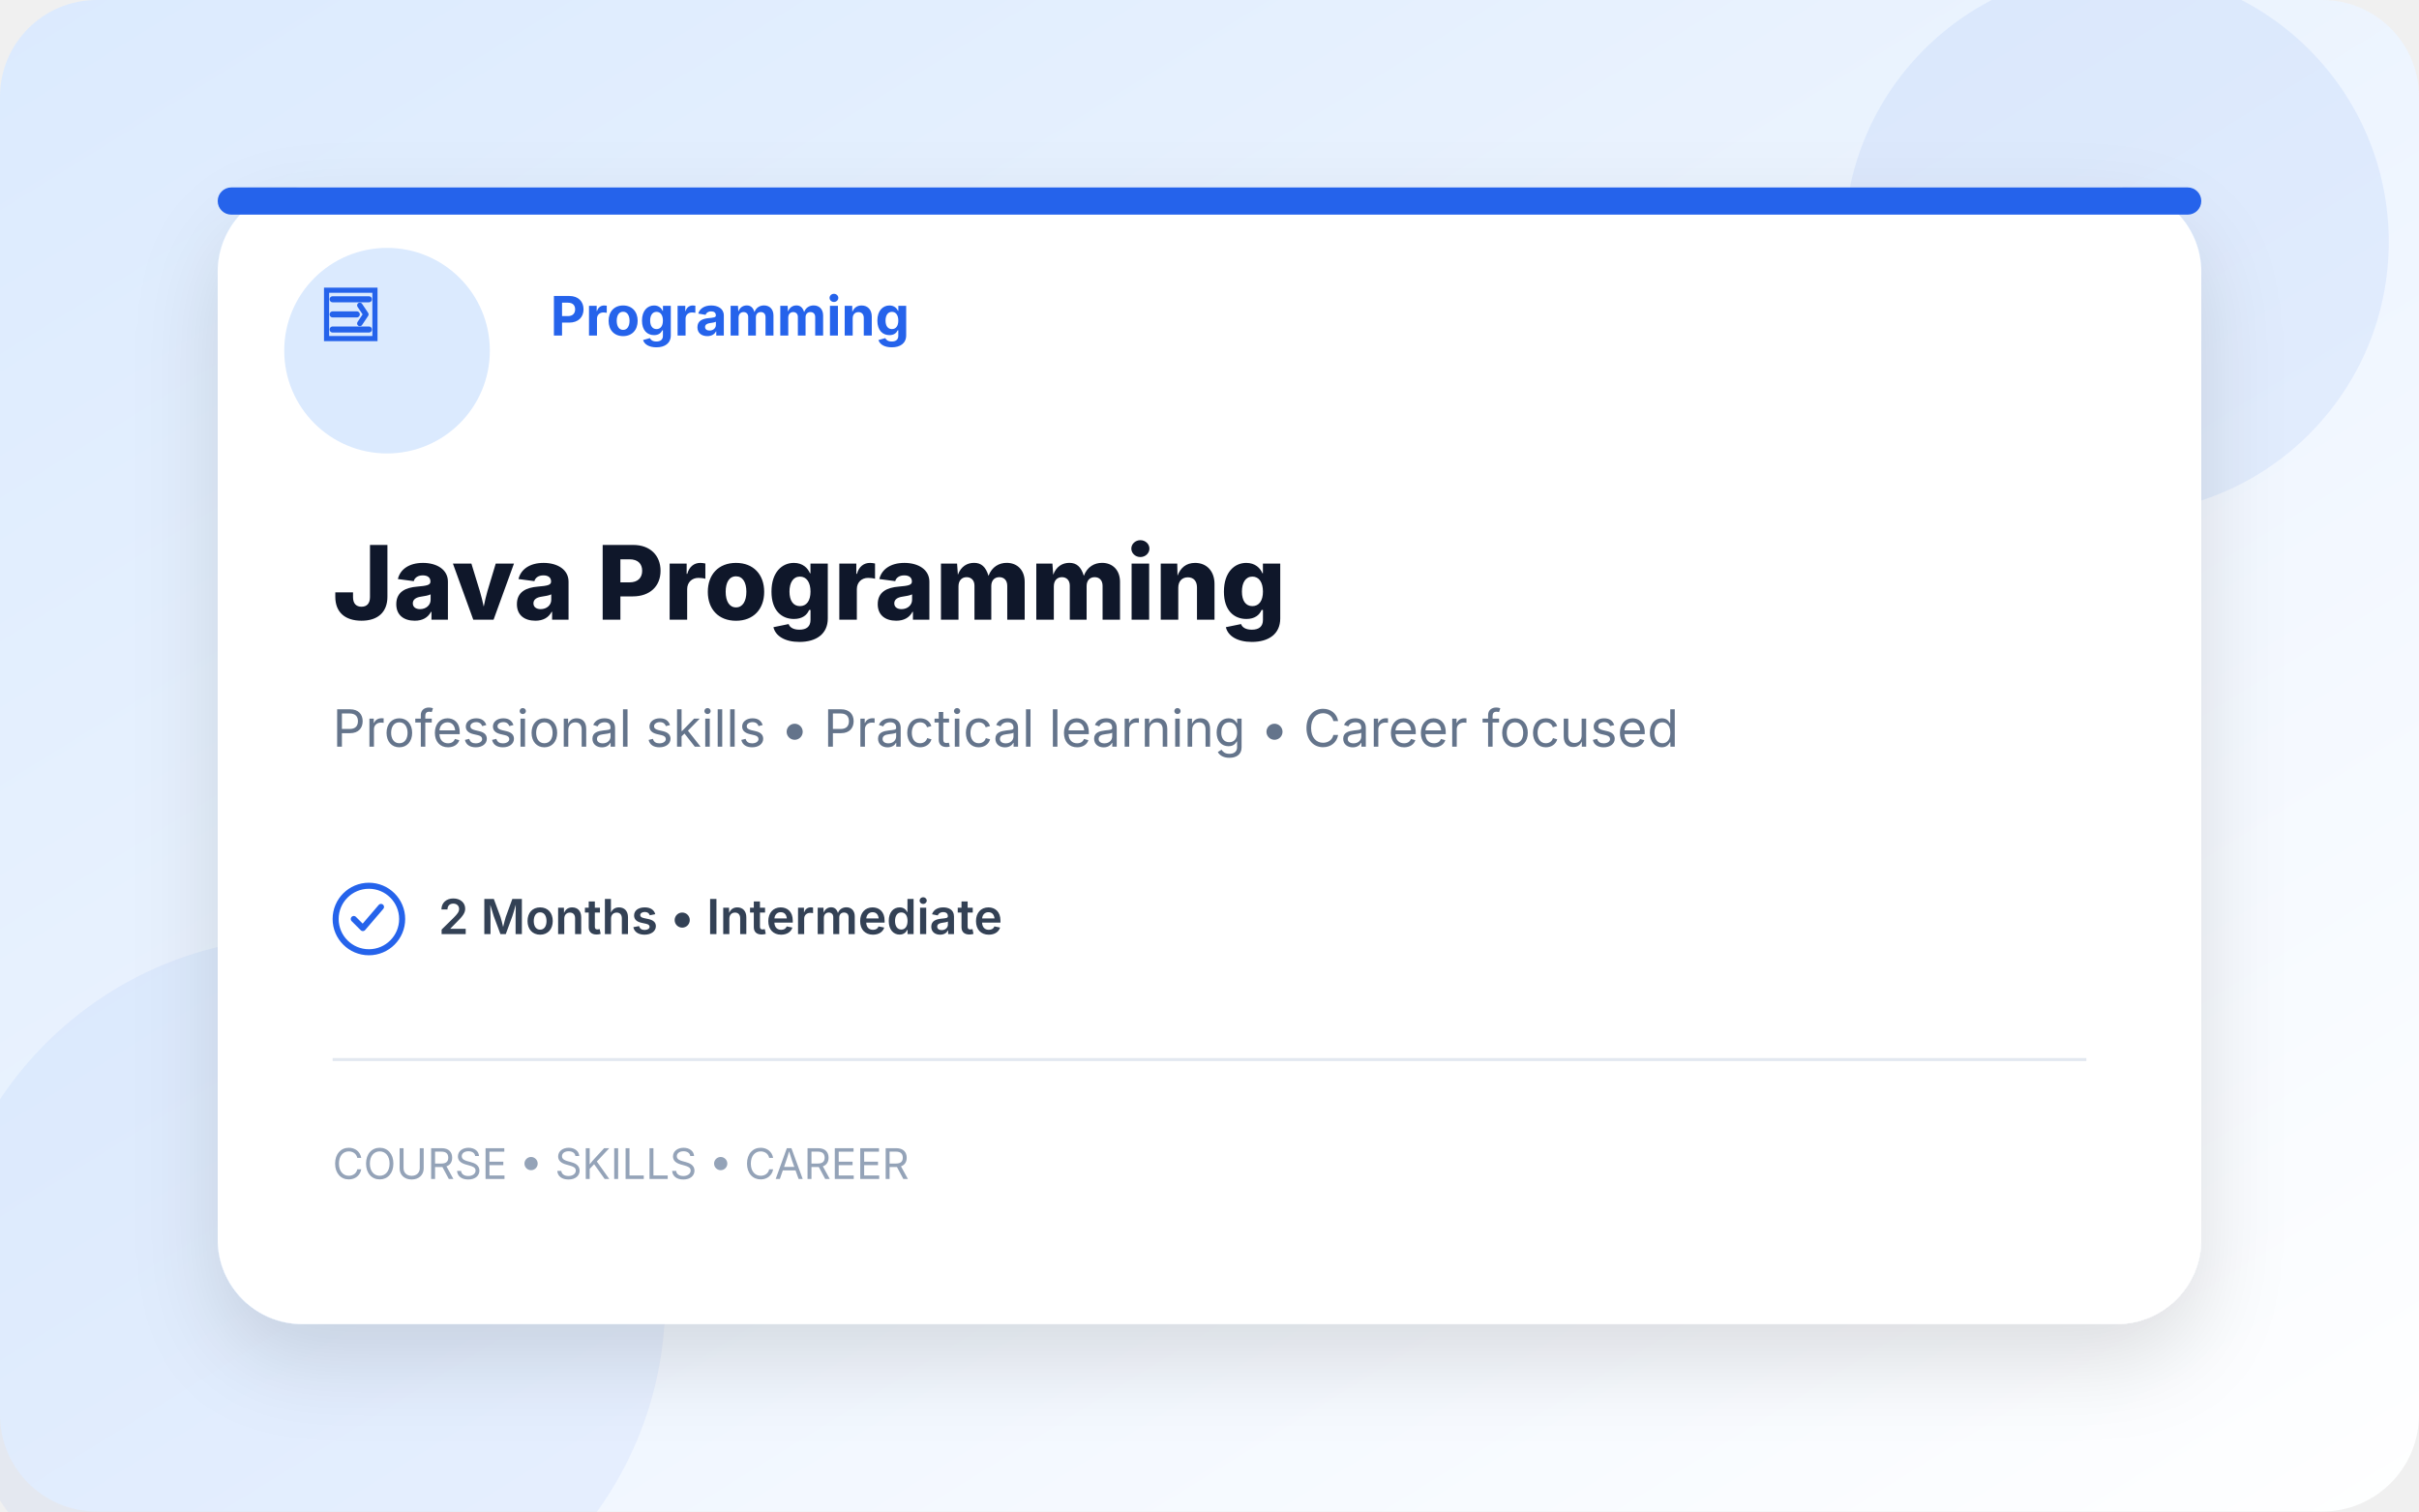
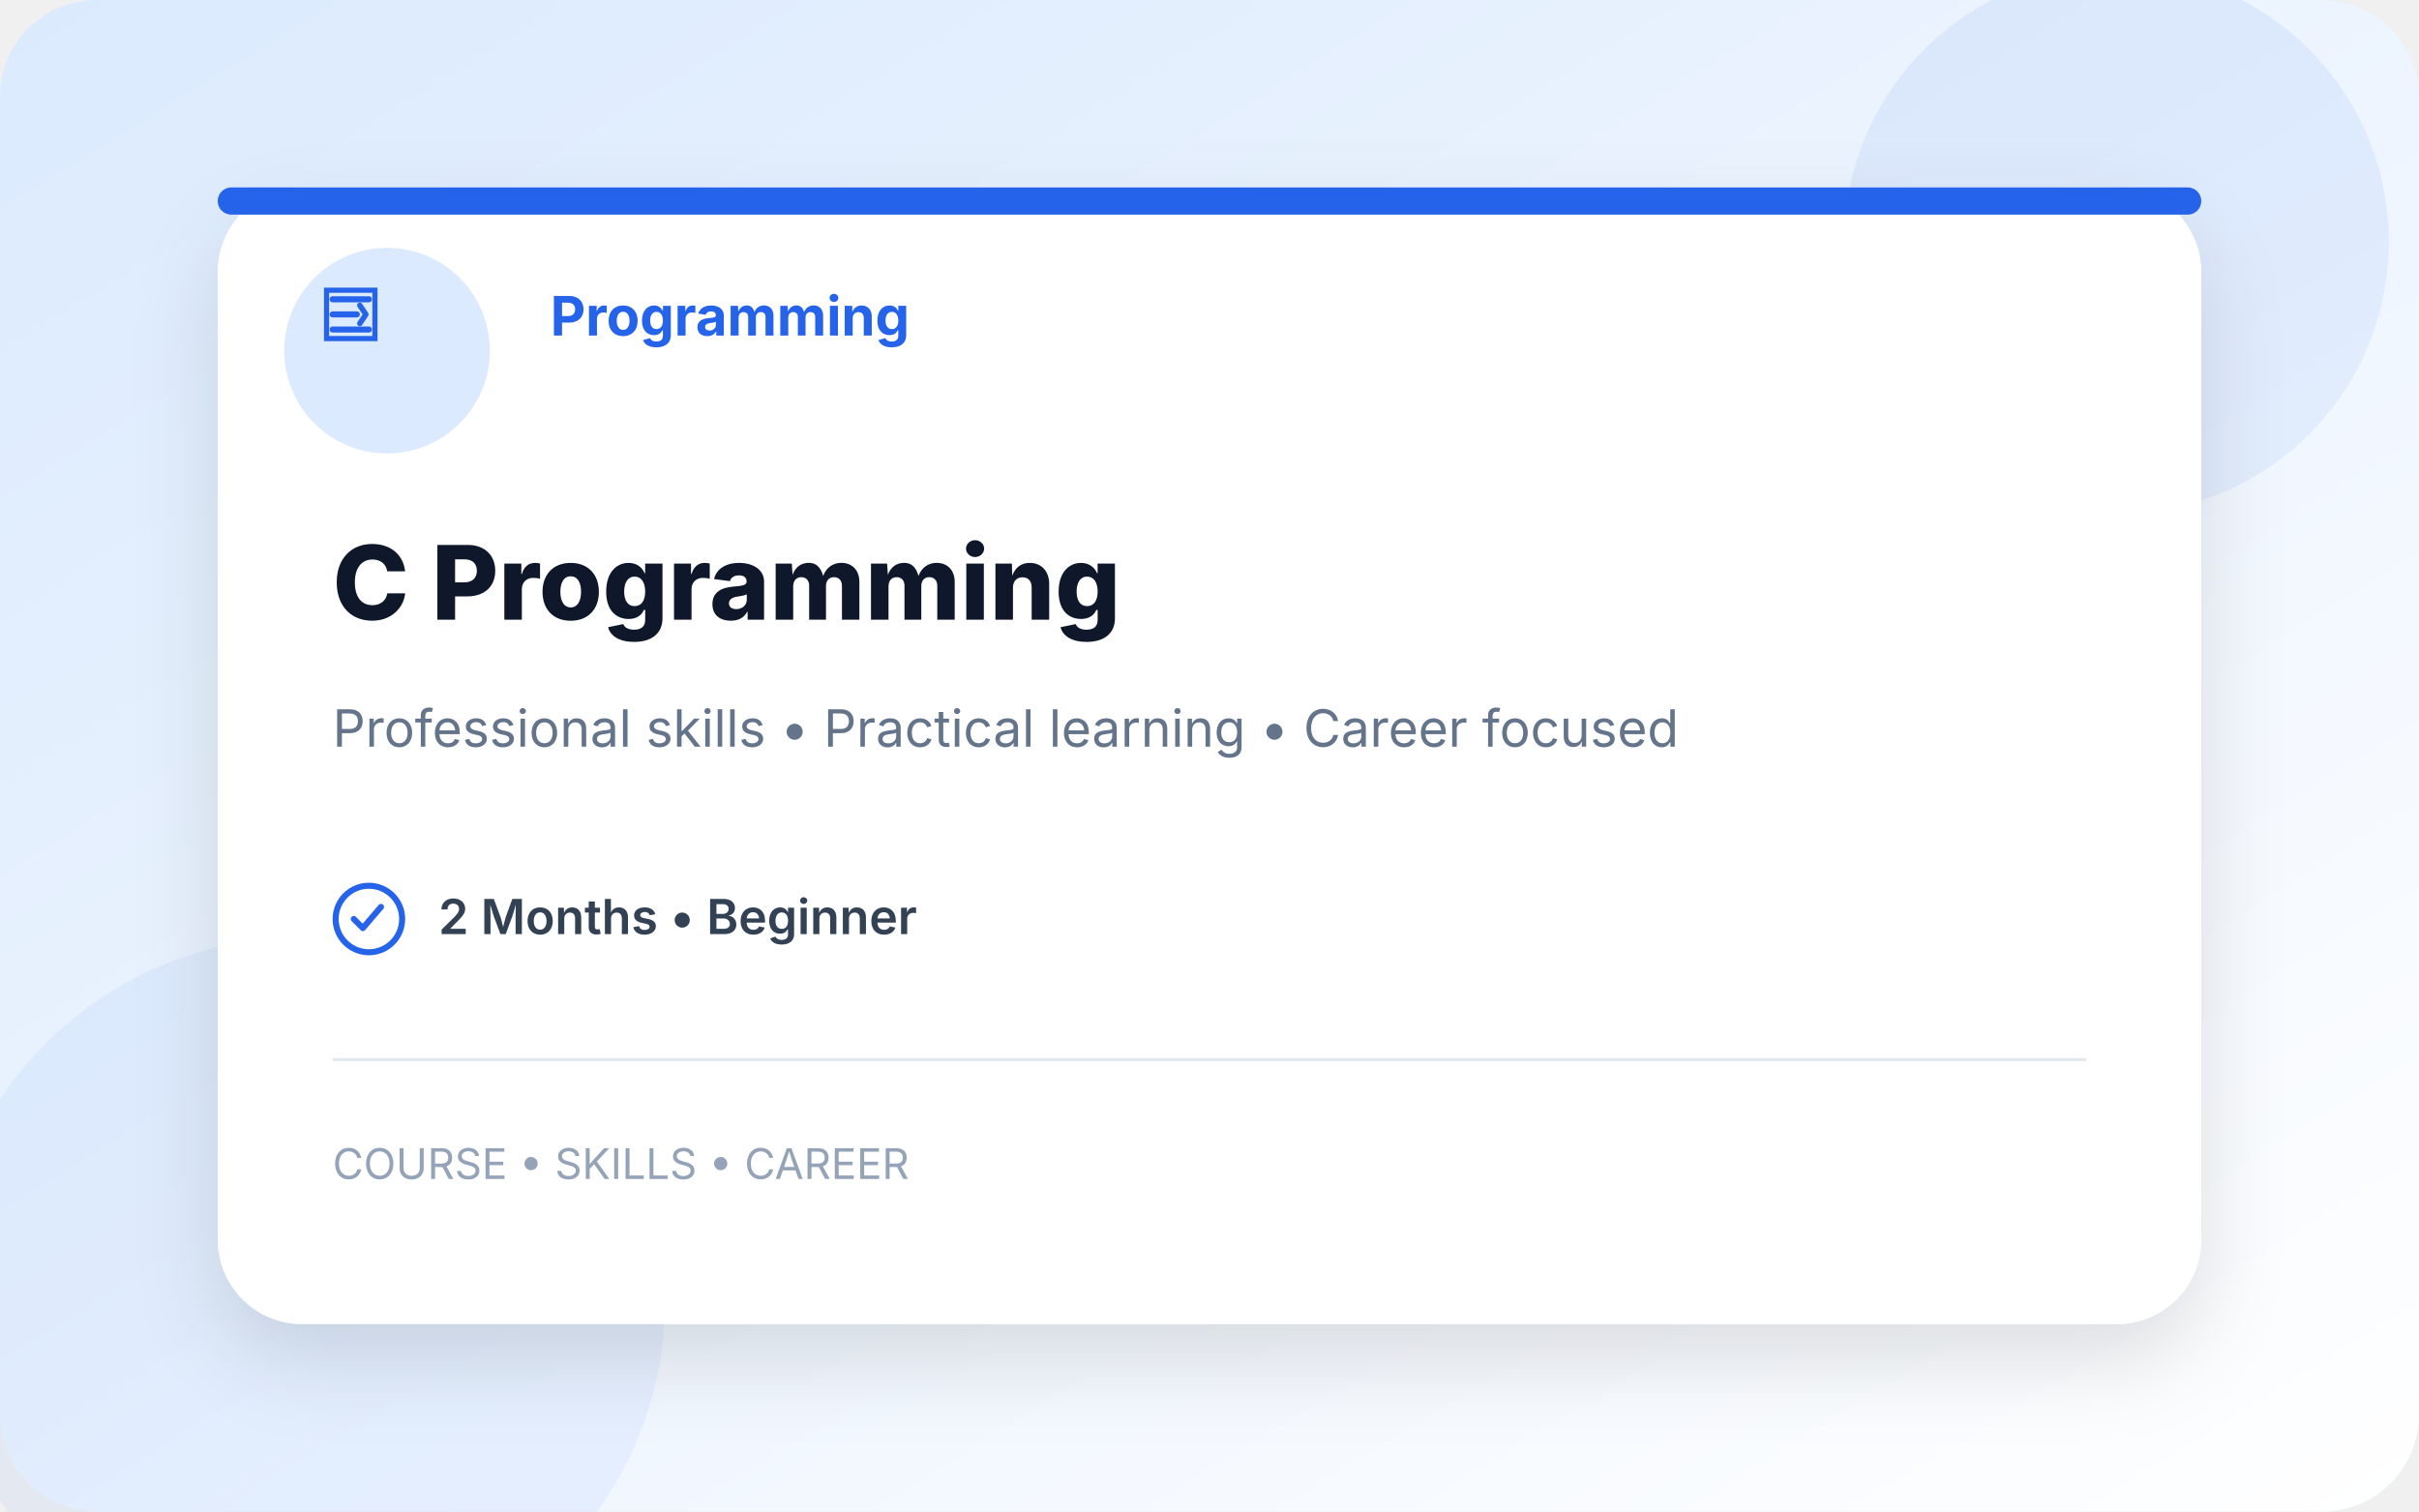
<svg xmlns="http://www.w3.org/2000/svg" viewBox="0 0 800 500" role="img" aria-labelledby="title desc">
  <defs>
    <linearGradient id="bg" x1="0" y1="0" x2="1" y2="1">
      <stop offset="0" stop-color="#DBEAFE" />
      <stop offset="1" stop-color="#ffffff" />
    </linearGradient>
    <filter id="shadow" x="-20%" y="-20%" width="140%" height="140%">
      <feDropShadow dx="0" dy="12" stdDeviation="14" flood-opacity=".12" />
    </filter>
  </defs>
  <rect width="800" height="500" rx="32" fill="url(#bg)" />
  <circle cx="700" cy="80" r="90" fill="#2563EB" opacity=".08" />
  <circle cx="100" cy="430" r="120" fill="#2563EB" opacity=".06" />
  <g filter="url(#shadow)">
    <rect x="72" y="62" width="656" height="376" rx="28" fill="#fff" />
  </g>
  <rect x="72" y="62" width="656" height="9" rx="4.5" fill="#2563EB" />
  <circle cx="128" cy="116" r="34" fill="#DBEAFE" />
  <g transform="translate(104 92)" style="color:#2563EB">
    <path d="M6 7h12M6 12h8M6 17h12" stroke="currentColor" stroke-width="2" stroke-linecap="round" />
    <path d="M4 4h16v16H4z" fill="none" stroke="currentColor" stroke-width="1.7" rx="2" />
    <path d="M15 9l2 3-2 3" fill="none" stroke="currentColor" stroke-width="1.8" stroke-linecap="round" stroke-linejoin="round" />
  </g>
  <text x="182" y="111" font-family="Inter,Segoe UI,Arial,sans-serif" font-size="18" font-weight="700" fill="#2563EB">Programming</text>
-   <text x="110" y="205" font-family="Inter,Segoe UI,Arial,sans-serif" font-size="34" font-weight="800" fill="#0F172A">Java Programming</text>
+   <text x="110" y="205" font-family="Inter,Segoe UI,Arial,sans-serif" font-size="34" font-weight="800" fill="#0F172A">C Programming</text>
  <text x="110" y="247" font-family="Inter,Segoe UI,Arial,sans-serif" font-size="17" fill="#64748B">Professional skills • Practical learning • Career focused</text>
  <g transform="translate(110 292)" style="color:#2563EB">
    <circle cx="12" cy="12" r="11" fill="none" stroke="currentColor" stroke-width="2" />
    <path d="m7 12 3 3 6-7" fill="none" stroke="currentColor" stroke-width="2" stroke-linecap="round" stroke-linejoin="round" />
  </g>
-   <text x="145" y="309" font-family="Inter,Segoe UI,Arial,sans-serif" font-size="16" font-weight="600" fill="#334155">2 Months  •  Intermediate</text>
+   <text x="145" y="309" font-family="Inter,Segoe UI,Arial,sans-serif" font-size="16" font-weight="600" fill="#334155">2 Months  •  Beginner</text>
  <rect x="110" y="350" width="580" height="1" fill="#E2E8F0" />
  <text x="110" y="390" font-family="Inter,Segoe UI,Arial,sans-serif" font-size="14" fill="#94A3B8">COURSE • SKILLS • CAREER</text>
</svg>
